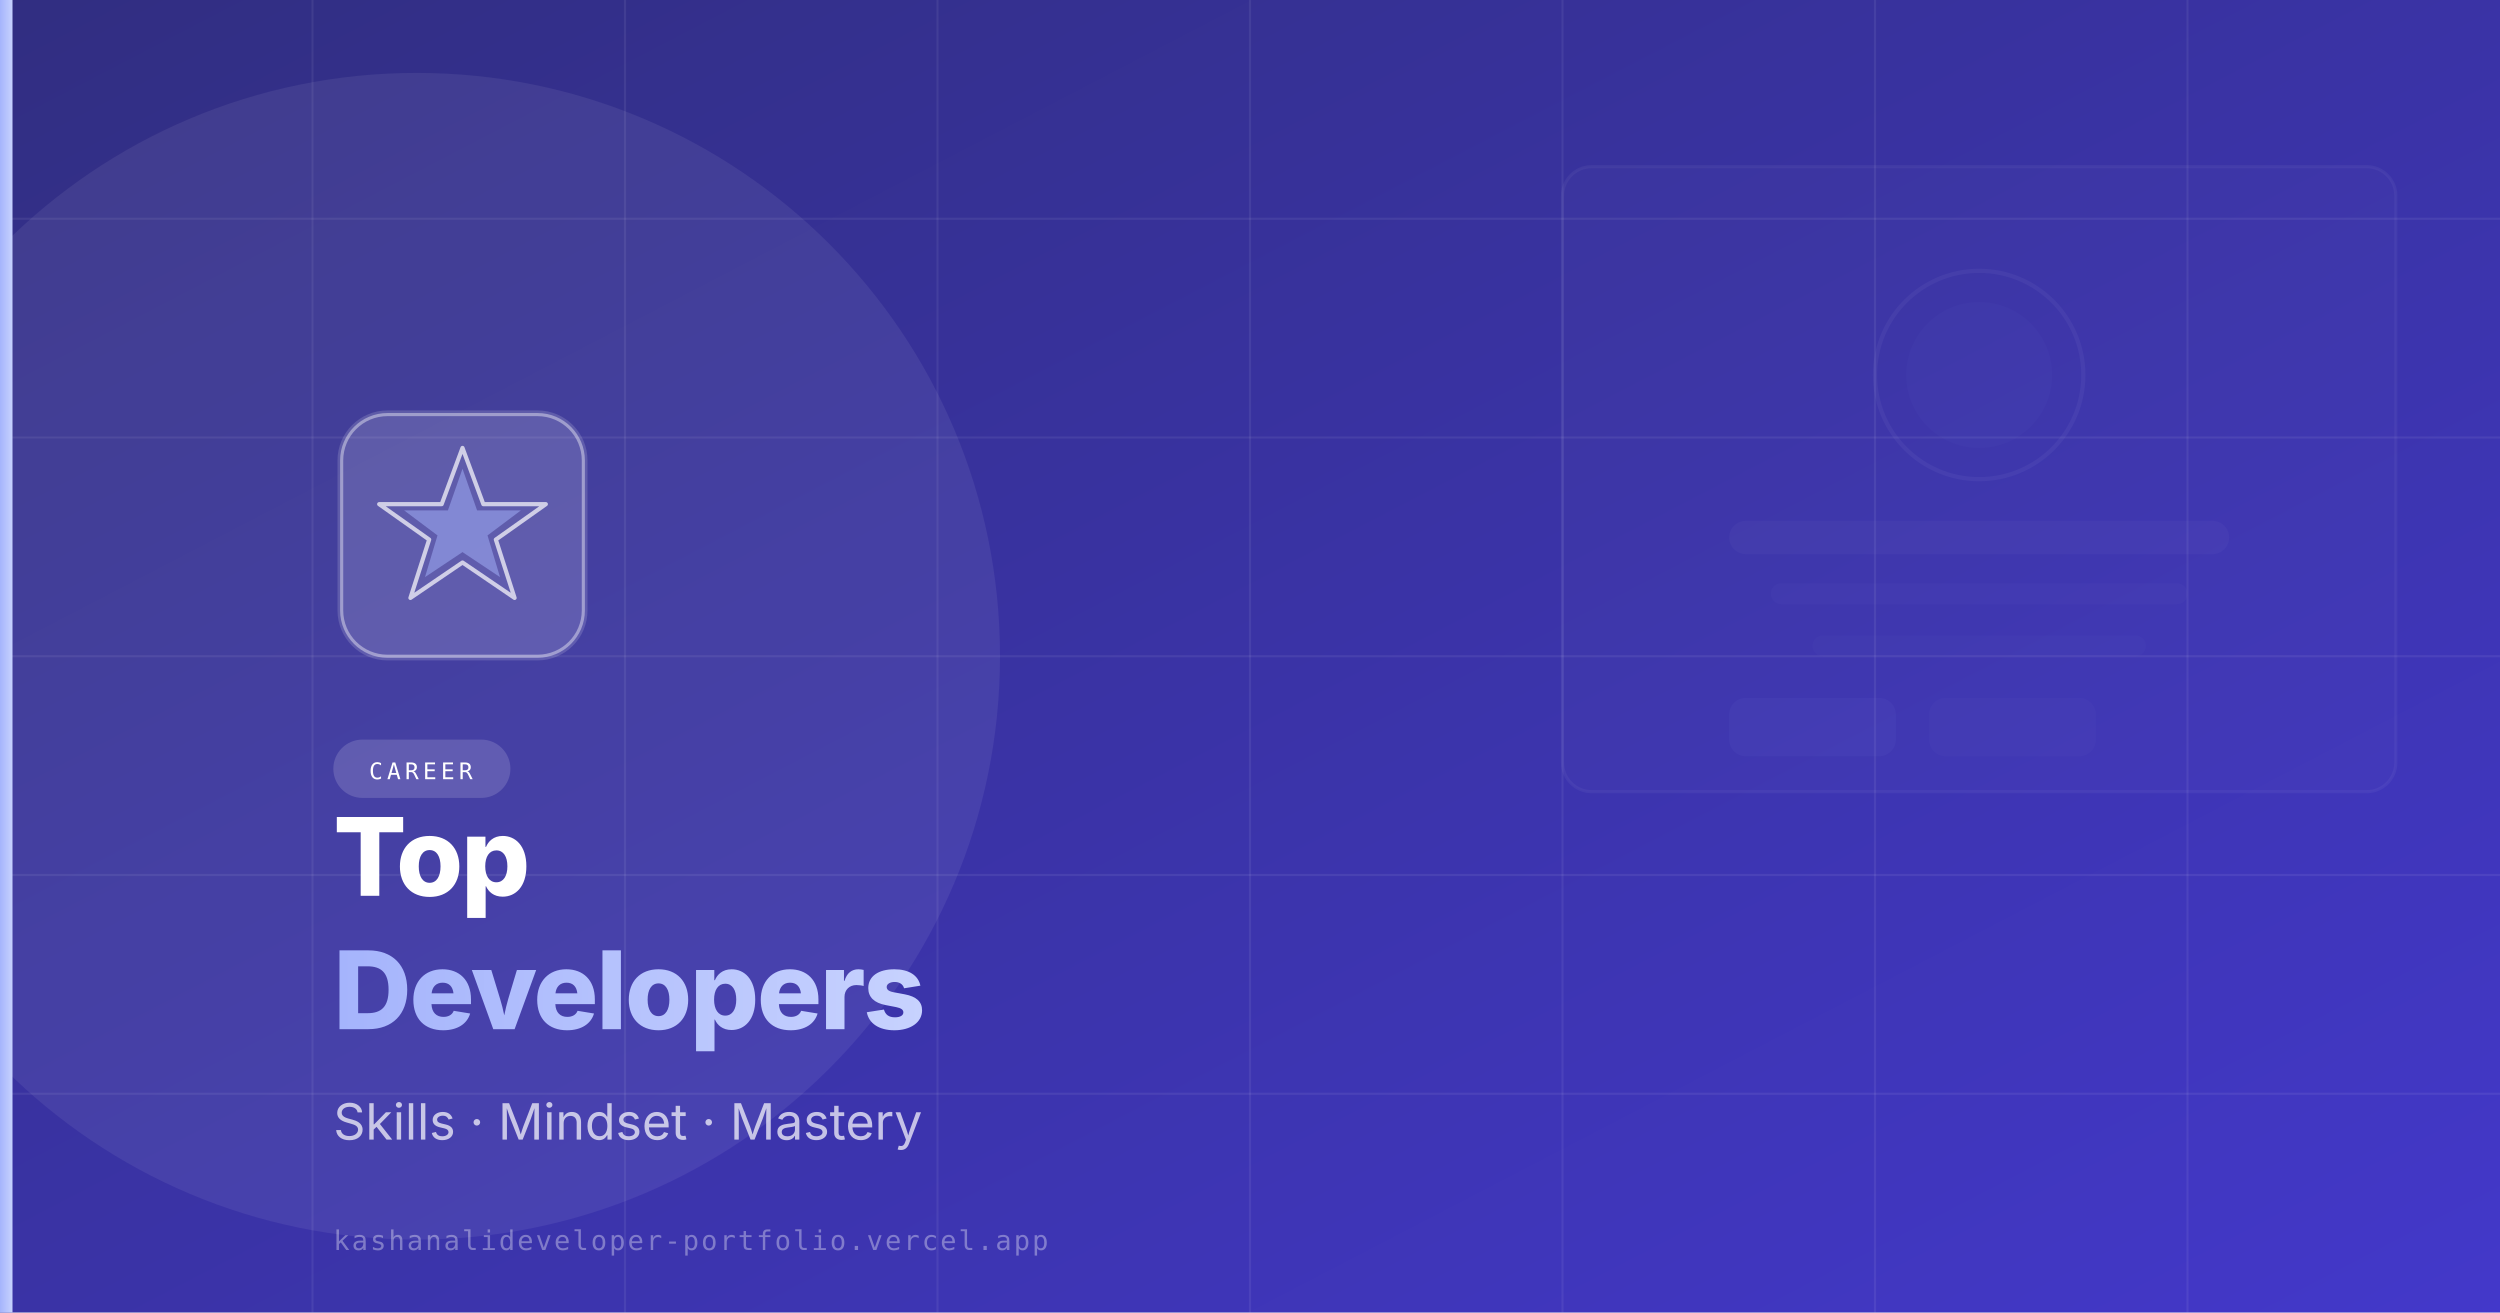
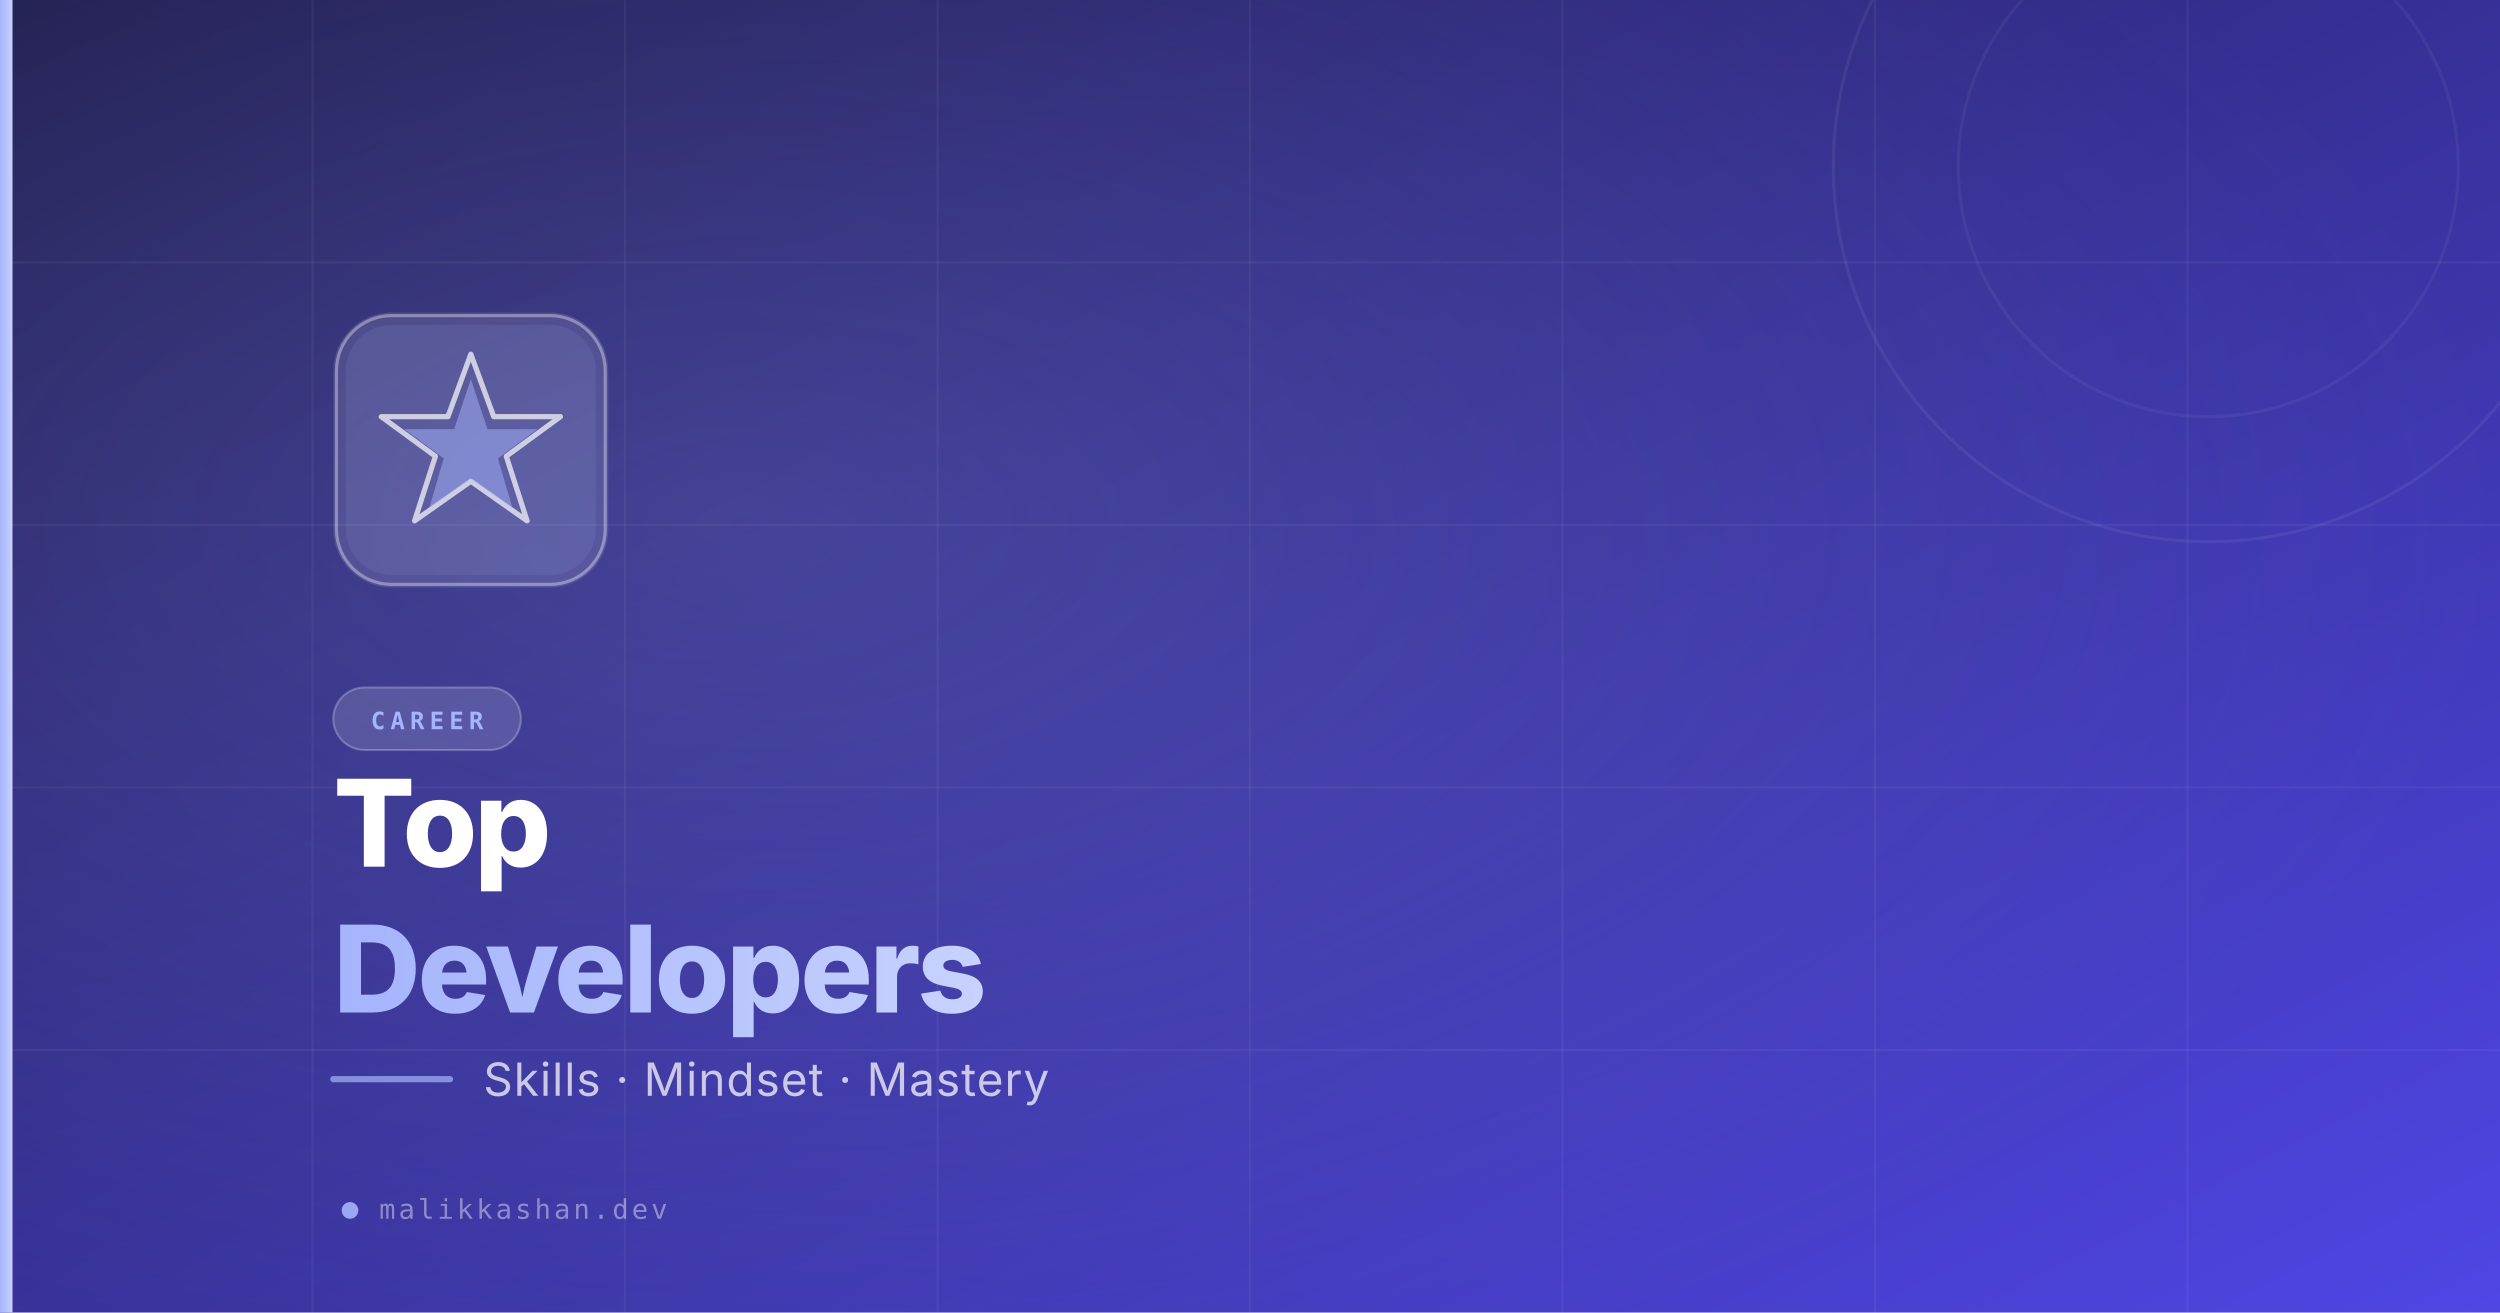
- <svg xmlns="http://www.w3.org/2000/svg" width="1200" height="630" viewBox="0 0 1200 630">
+ <svg xmlns="http://www.w3.org/2000/svg" width="1200" height="630" viewBox="0 0 1200 630" role="img" aria-label="Top Developers">
  <defs>
    <linearGradient id="bg" x1="0%" y1="0%" x2="100%" y2="100%">
-       <stop offset="0%" style="stop-color:#312e81" />
-       <stop offset="100%" style="stop-color:#4338ca" />
+       <stop offset="0%" stop-color="#1e1b4b" />
+       <stop offset="100%" stop-color="#4f46e5" />
    </linearGradient>
    <linearGradient id="acc" x1="0%" y1="0%" x2="100%" y2="0%">
-       <stop offset="0%" style="stop-color:#a5b4fc" />
-       <stop offset="100%" style="stop-color:#c7d2fe" />
+       <stop offset="0%" stop-color="#a5b4fc" />
+       <stop offset="100%" stop-color="#c7d2fe" />
    </linearGradient>
+     <radialGradient id="glow" cx="30%" cy="40%" r="70%">
+       <stop offset="0%" stop-color="#a5b4fc" stop-opacity="0.18" />
+       <stop offset="100%" stop-color="#a5b4fc" stop-opacity="0" />
+     </radialGradient>
  </defs>
  <rect width="1200" height="630" fill="url(#bg)" />
-   <g stroke="rgba(255,255,255,0.07)" stroke-width="1">
-     <line x1="0" y1="105" x2="1200" y2="105" />
-     <line x1="0" y1="210" x2="1200" y2="210" />
-     <line x1="0" y1="315" x2="1200" y2="315" />
-     <line x1="0" y1="420" x2="1200" y2="420" />
-     <line x1="0" y1="525" x2="1200" y2="525" />
+   <rect width="1200" height="630" fill="url(#glow)" />
+   <g stroke="rgba(255,255,255,0.05)" stroke-width="1">
+     <line x1="0" y1="126" x2="1200" y2="126" />
+     <line x1="0" y1="252" x2="1200" y2="252" />
+     <line x1="0" y1="378" x2="1200" y2="378" />
+     <line x1="0" y1="504" x2="1200" y2="504" />
    <line x1="150" y1="0" x2="150" y2="630" />
    <line x1="300" y1="0" x2="300" y2="630" />
    <line x1="450" y1="0" x2="450" y2="630" />
    <line x1="600" y1="0" x2="600" y2="630" />
    <line x1="750" y1="0" x2="750" y2="630" />
    <line x1="900" y1="0" x2="900" y2="630" />
    <line x1="1050" y1="0" x2="1050" y2="630" />
  </g>
-   <circle cx="200" cy="315" r="280" fill="white" opacity="0.07" />
+   <circle cx="1060" cy="80" r="180" fill="none" stroke="rgba(255,255,255,0.06)" stroke-width="1.5" />
+   <circle cx="1060" cy="80" r="120" fill="none" stroke="rgba(255,255,255,0.05)" stroke-width="1.5" />
  <rect x="0" y="0" width="6" height="630" fill="url(#acc)" />
-   <g transform="translate(162, 197)">
-     <rect width="120" height="120" rx="24" fill="white" opacity="0.15" />
-     <rect x="2" y="2" width="116" height="116" rx="22" fill="none" stroke="white" stroke-width="1.5" opacity="0.4" />
-     <polygon points="60,18 70,45 100,45 76,62 85,90 60,73 35,90 44,62 20,45 50,45" fill="none" stroke="white" stroke-width="2" stroke-linejoin="round" opacity="0.7" />
-     <polygon points="60,28 67,48 88,48 72,60 78,80 60,68 42,80 48,60 32,48 53,48" fill="#a5b4fc" opacity="0.5" />
+   <g transform="translate(160, 150)">
+     <rect width="132" height="132" rx="28" fill="rgba(255,255,255,0.12)" />
+     <rect x="1.5" y="1.5" width="129" height="129" rx="26.5" fill="none" stroke="rgba(255,255,255,0.35)" stroke-width="1.5" />
+     <rect x="6" y="6" width="120" height="120" rx="22" fill="#a5b4fc" opacity="0.10" />
+     <g transform="translate(6, 6)">
+       <polygon points="60,14 71,44 103,44 77,63 87,94 60,75 33,94 43,63 17,44 49,44" fill="none" stroke="#fff" stroke-width="2.5" stroke-linejoin="round" opacity="0.7" />
+       <polygon points="60,26 68,50 92,50 73,64 80,88 60,74 40,88 47,64 28,50 52,50" fill="#a5b4fc" opacity="0.5" />
+     </g>
  </g>
-   <rect x="160" y="355" width="85" height="28" rx="14" fill="white" opacity="0.15" />
-   <text x="202" y="374" font-family="monospace" font-size="11" fill="white" text-anchor="middle" letter-spacing="2">CAREER</text>
-   <text x="160" y="430" font-family="'Inter','Helvetica Neue',sans-serif" font-size="52" font-weight="800" fill="white" letter-spacing="-1">Top</text>
-   <text x="160" y="494" font-family="'Inter','Helvetica Neue',sans-serif" font-size="52" font-weight="800" fill="url(#acc)" letter-spacing="-1">Developers</text>
-   <text x="160" y="547" font-family="'Inter','Helvetica Neue',sans-serif" font-size="24" font-weight="400" fill="rgba(255,255,255,0.7)">Skills · Mindset · Mastery</text>
-   <g transform="translate(750, 80)" opacity="0.22">
-     <rect width="400" height="300" rx="14" fill="rgba(255,255,255,0.07)" stroke="rgba(255,255,255,0.2)" stroke-width="1.5" />
-     <circle cx="200" cy="100" r="50" fill="none" stroke="rgba(255,255,255,0.2)" stroke-width="2" />
-     <circle cx="200" cy="100" r="35" fill="#a5b4fc" opacity="0.12" />
-     <rect x="80" y="170" width="240" height="16" rx="8" fill="rgba(255,255,255,0.12)" />
-     <rect x="100" y="200" width="200" height="10" rx="5" fill="rgba(255,255,255,0.08)" />
-     <rect x="120" y="225" width="160" height="10" rx="5" fill="rgba(255,255,255,0.06)" />
-     <rect x="80" y="255" width="80" height="28" rx="8" fill="#a5b4fc" opacity="0.2" />
-     <rect x="176" y="255" width="80" height="28" rx="8" fill="rgba(255,255,255,0.08)" />
+   <rect x="160" y="330" width="90" height="30" rx="15" fill="rgba(255,255,255,0.14)" stroke="rgba(255,255,255,0.25)" stroke-width="1" />
+   <text x="205" y="350" font-family="'JetBrains Mono','Consolas',monospace" font-size="11.5" fill="#a5b4fc" text-anchor="middle" letter-spacing="2.5" font-weight="700">CAREER</text>
+   <text x="160" y="416" font-family="'Poppins','Inter','Segoe UI',sans-serif" font-size="58" font-weight="800" fill="#ffffff" letter-spacing="-1.5">Top</text>
+   <text x="160" y="486" font-family="'Poppins','Inter','Segoe UI',sans-serif" font-size="58" font-weight="800" fill="url(#acc)" letter-spacing="-1.5">Developers</text>
+   <line x1="160" y1="518" x2="216" y2="518" stroke="#a5b4fc" stroke-width="3" stroke-linecap="round" opacity="0.7" />
+   <text x="232" y="526" font-family="'Poppins','Inter','Segoe UI',sans-serif" font-size="22" font-weight="400" fill="rgba(255,255,255,0.72)" letter-spacing="0.5">Skills · Mindset · Mastery</text>
+   <g transform="translate(160, 585)">
+     <circle cx="8" cy="-4" r="4" fill="#a5b4fc" opacity="0.9" />
+     <text x="22" y="0" font-family="'JetBrains Mono','Consolas',monospace" font-size="13" fill="rgba(255,255,255,0.42)" letter-spacing="1.5">malikkashan.dev</text>
  </g>
-   <text x="160" y="600" font-family="monospace" font-size="13" fill="rgba(255,255,255,0.35)" letter-spacing="1">kashanalideveloper-portfolio.vercel.app</text>
</svg>
